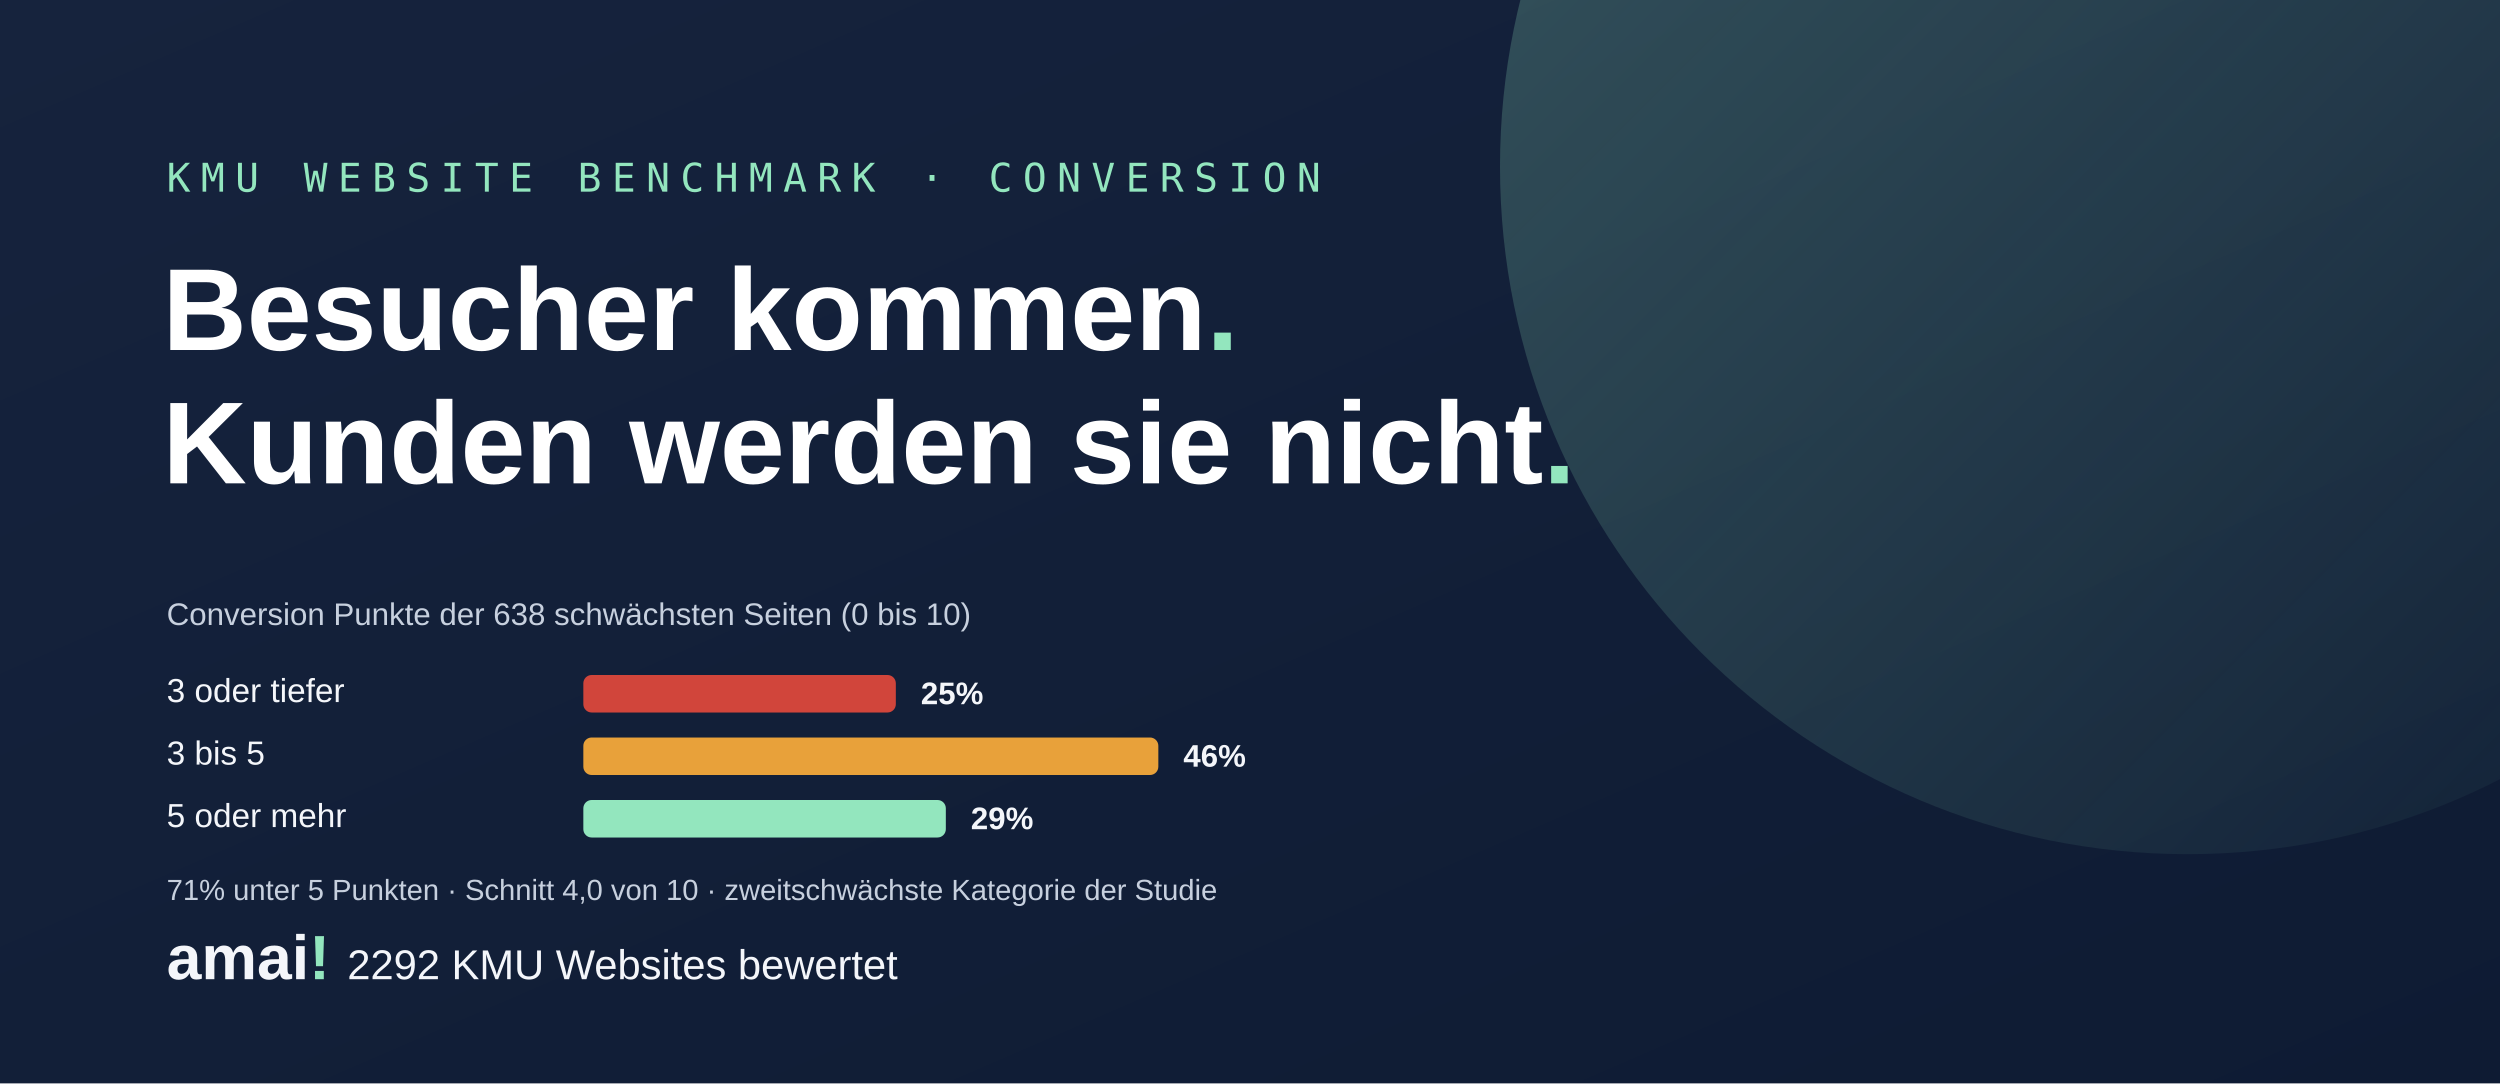
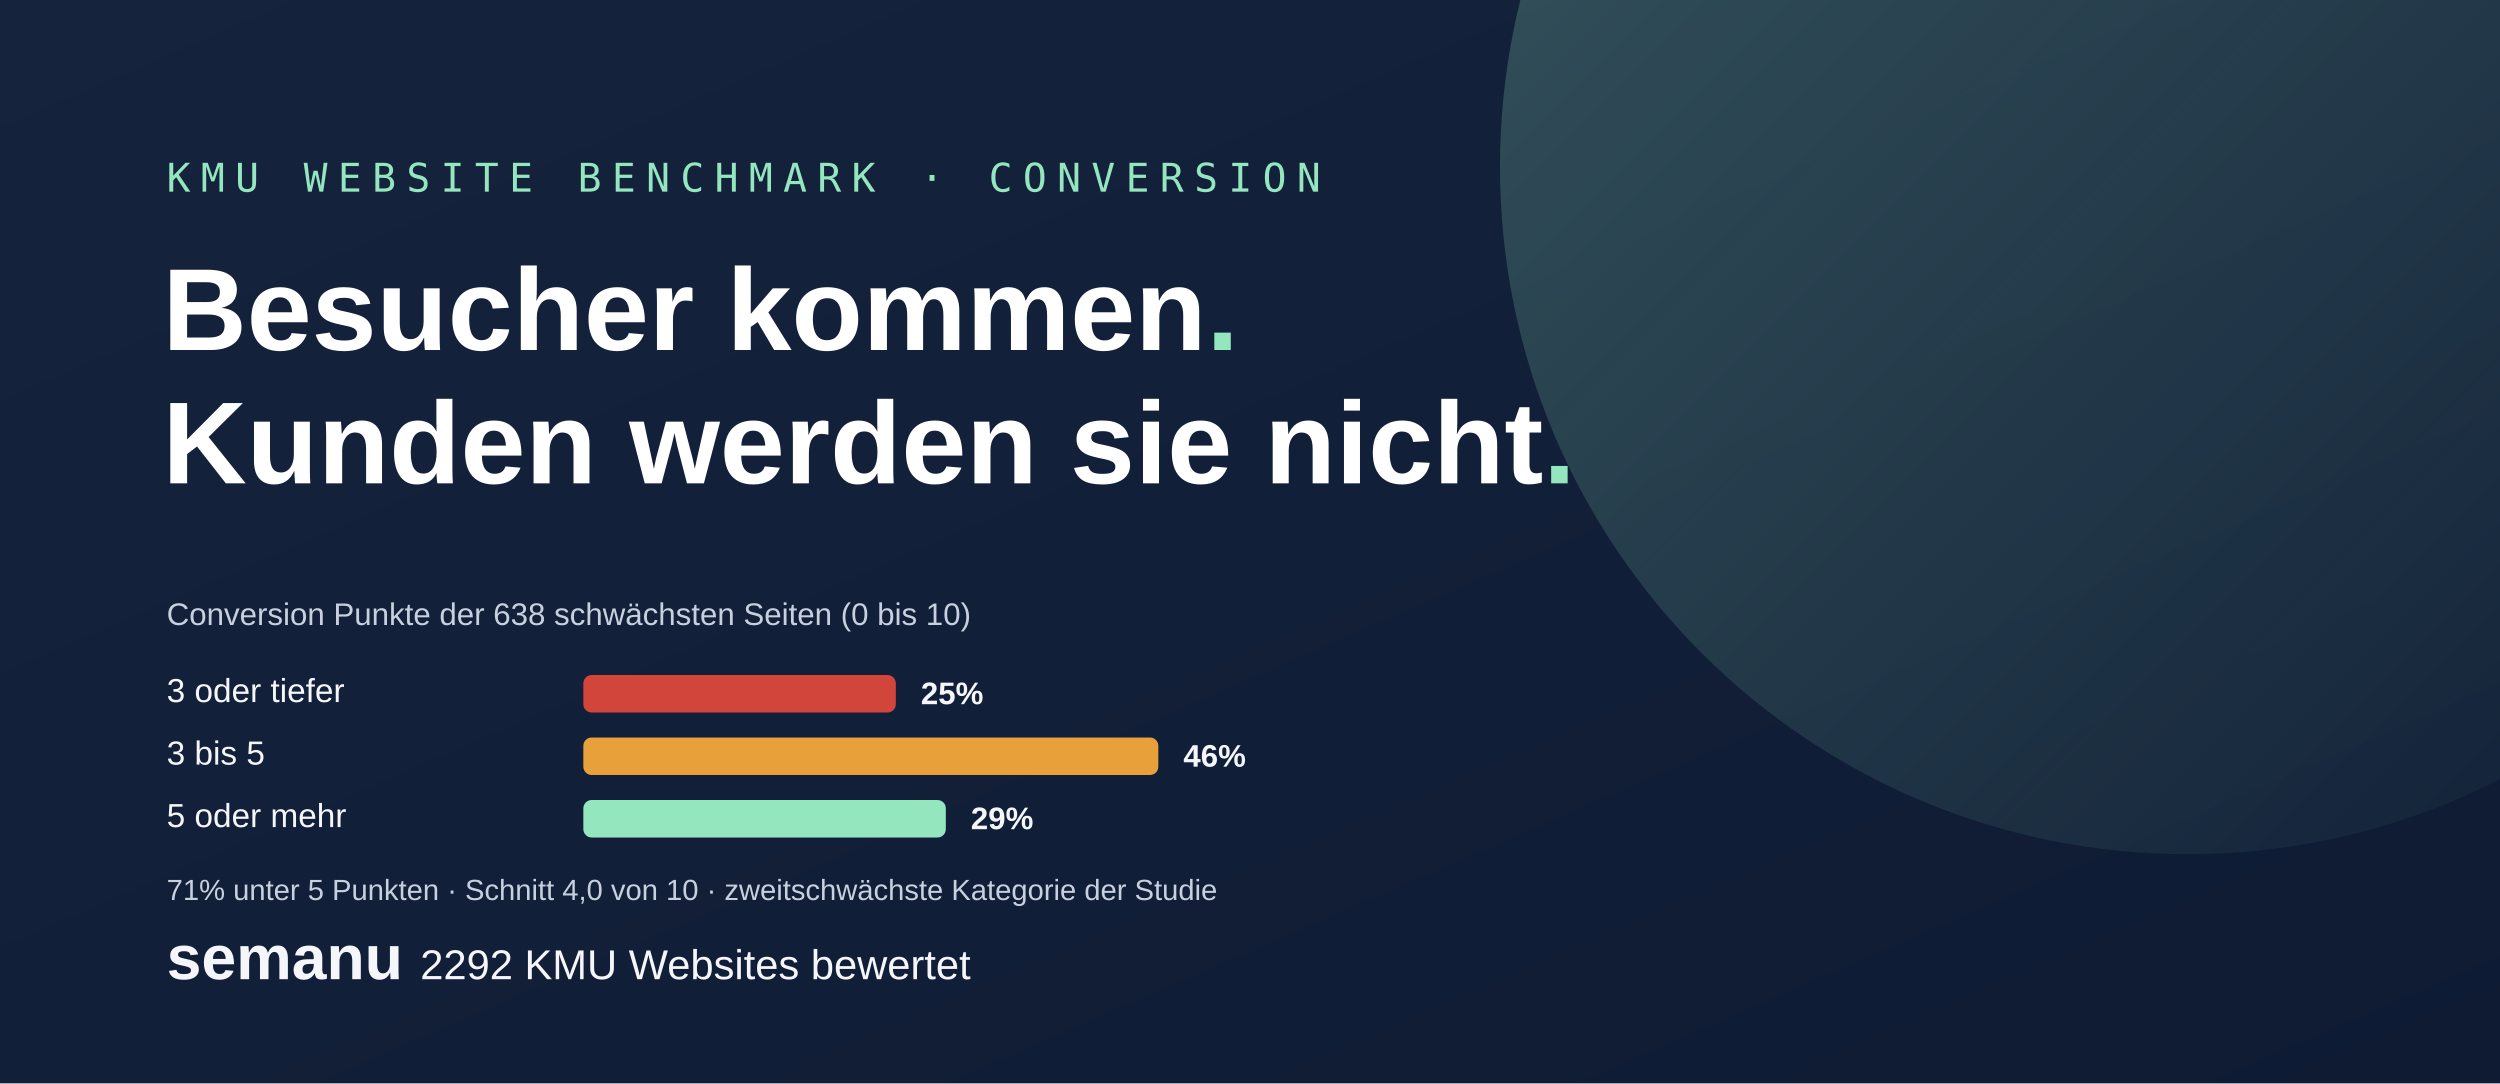
<svg xmlns="http://www.w3.org/2000/svg" viewBox="0 0 1200 520" width="1200" height="520" role="img" aria-label="Conversion Lücke: 71 Prozent der schwächsten KMU Websites erreichen bei Conversion weniger als 5 von 10 Punkten">
  <defs>
    <linearGradient id="bg" x1="0" y1="0" x2="1" y2="1">
      <stop offset="0" stop-color="#16233D" />
      <stop offset="1" stop-color="#0E1B33" />
    </linearGradient>
    <linearGradient id="glow" x1="0" y1="0" x2="1" y2="1">
      <stop offset="0" stop-color="#93E6BE" stop-opacity="0.28" />
      <stop offset="1" stop-color="#93E6BE" stop-opacity="0" />
    </linearGradient>
    <style>
      .mono{font-family:'Space Mono','DejaVu Sans Mono',monospace}
      .sans{font-family:Archivo,'Helvetica Neue',Arial,sans-serif}
      .black{font-family:'Archivo Black',Arial,sans-serif;font-weight:800}
    </style>
  </defs>
  <rect width="1200" height="520" fill="url(#bg)" />
  <circle cx="1050" cy="80" r="330" fill="url(#glow)" />
  <text x="80" y="92" class="mono" font-size="19" letter-spacing="5" fill="#93E6BE">KMU WEBSITE BENCHMARK · CONVERSION</text>
  <text x="78" y="168" class="black" font-size="56" fill="#FFFFFF">Besucher kommen<tspan fill="#93E6BE">.</tspan>
  </text>
  <text x="78" y="232" class="black" font-size="56" fill="#FFFFFF">Kunden werden sie nicht<tspan fill="#93E6BE">.</tspan>
  </text>
  <g transform="translate(80,300)" class="sans">
    <text x="0" y="0" font-size="15" fill="#C7D0DE">Conversion Punkte der 638 schwächsten Seiten (0 bis 10)</text>
    <g transform="translate(0,22)">
      <text x="0" y="15" font-size="16" fill="#F4F6FA">3 oder tiefer</text>
      <rect x="200" y="2" width="150" height="18" rx="4" fill="#D1453B" />
      <text x="362" y="16" class="black" font-size="15" fill="#F4F6FA">25%</text>
    </g>
    <g transform="translate(0,52)">
      <text x="0" y="15" font-size="16" fill="#F4F6FA">3 bis 5</text>
      <rect x="200" y="2" width="276" height="18" rx="4" fill="#E8A13A" />
      <text x="488" y="16" class="black" font-size="15" fill="#F4F6FA">46%</text>
    </g>
    <g transform="translate(0,82)">
      <text x="0" y="15" font-size="16" fill="#F4F6FA">5 oder mehr</text>
      <rect x="200" y="2" width="174" height="18" rx="4" fill="#93E6BE" />
      <text x="386" y="16" class="black" font-size="15" fill="#F4F6FA">29%</text>
    </g>
    <text x="0" y="132" font-size="14" fill="#C7D0DE">71% unter 5 Punkten · Schnitt 4,0 von 10 · zweitschwächste Kategorie der Studie</text>
  </g>
-   <text x="80" y="470" class="black" font-size="30" fill="#F4F6FA">amai<tspan fill="#93E6BE">!</tspan>
-     <tspan class="sans" font-weight="400" font-size="20" fill="#F4F6FA" opacity="0.7">2292 KMU Websites bewertet</tspan>
+   <text x="80" y="470" class="black" font-size="30" fill="#F4F6FA">semanu <tspan class="sans" font-weight="400" font-size="20" fill="#F4F6FA" opacity="0.7">2292 KMU Websites bewertet</tspan>
  </text>
</svg>
